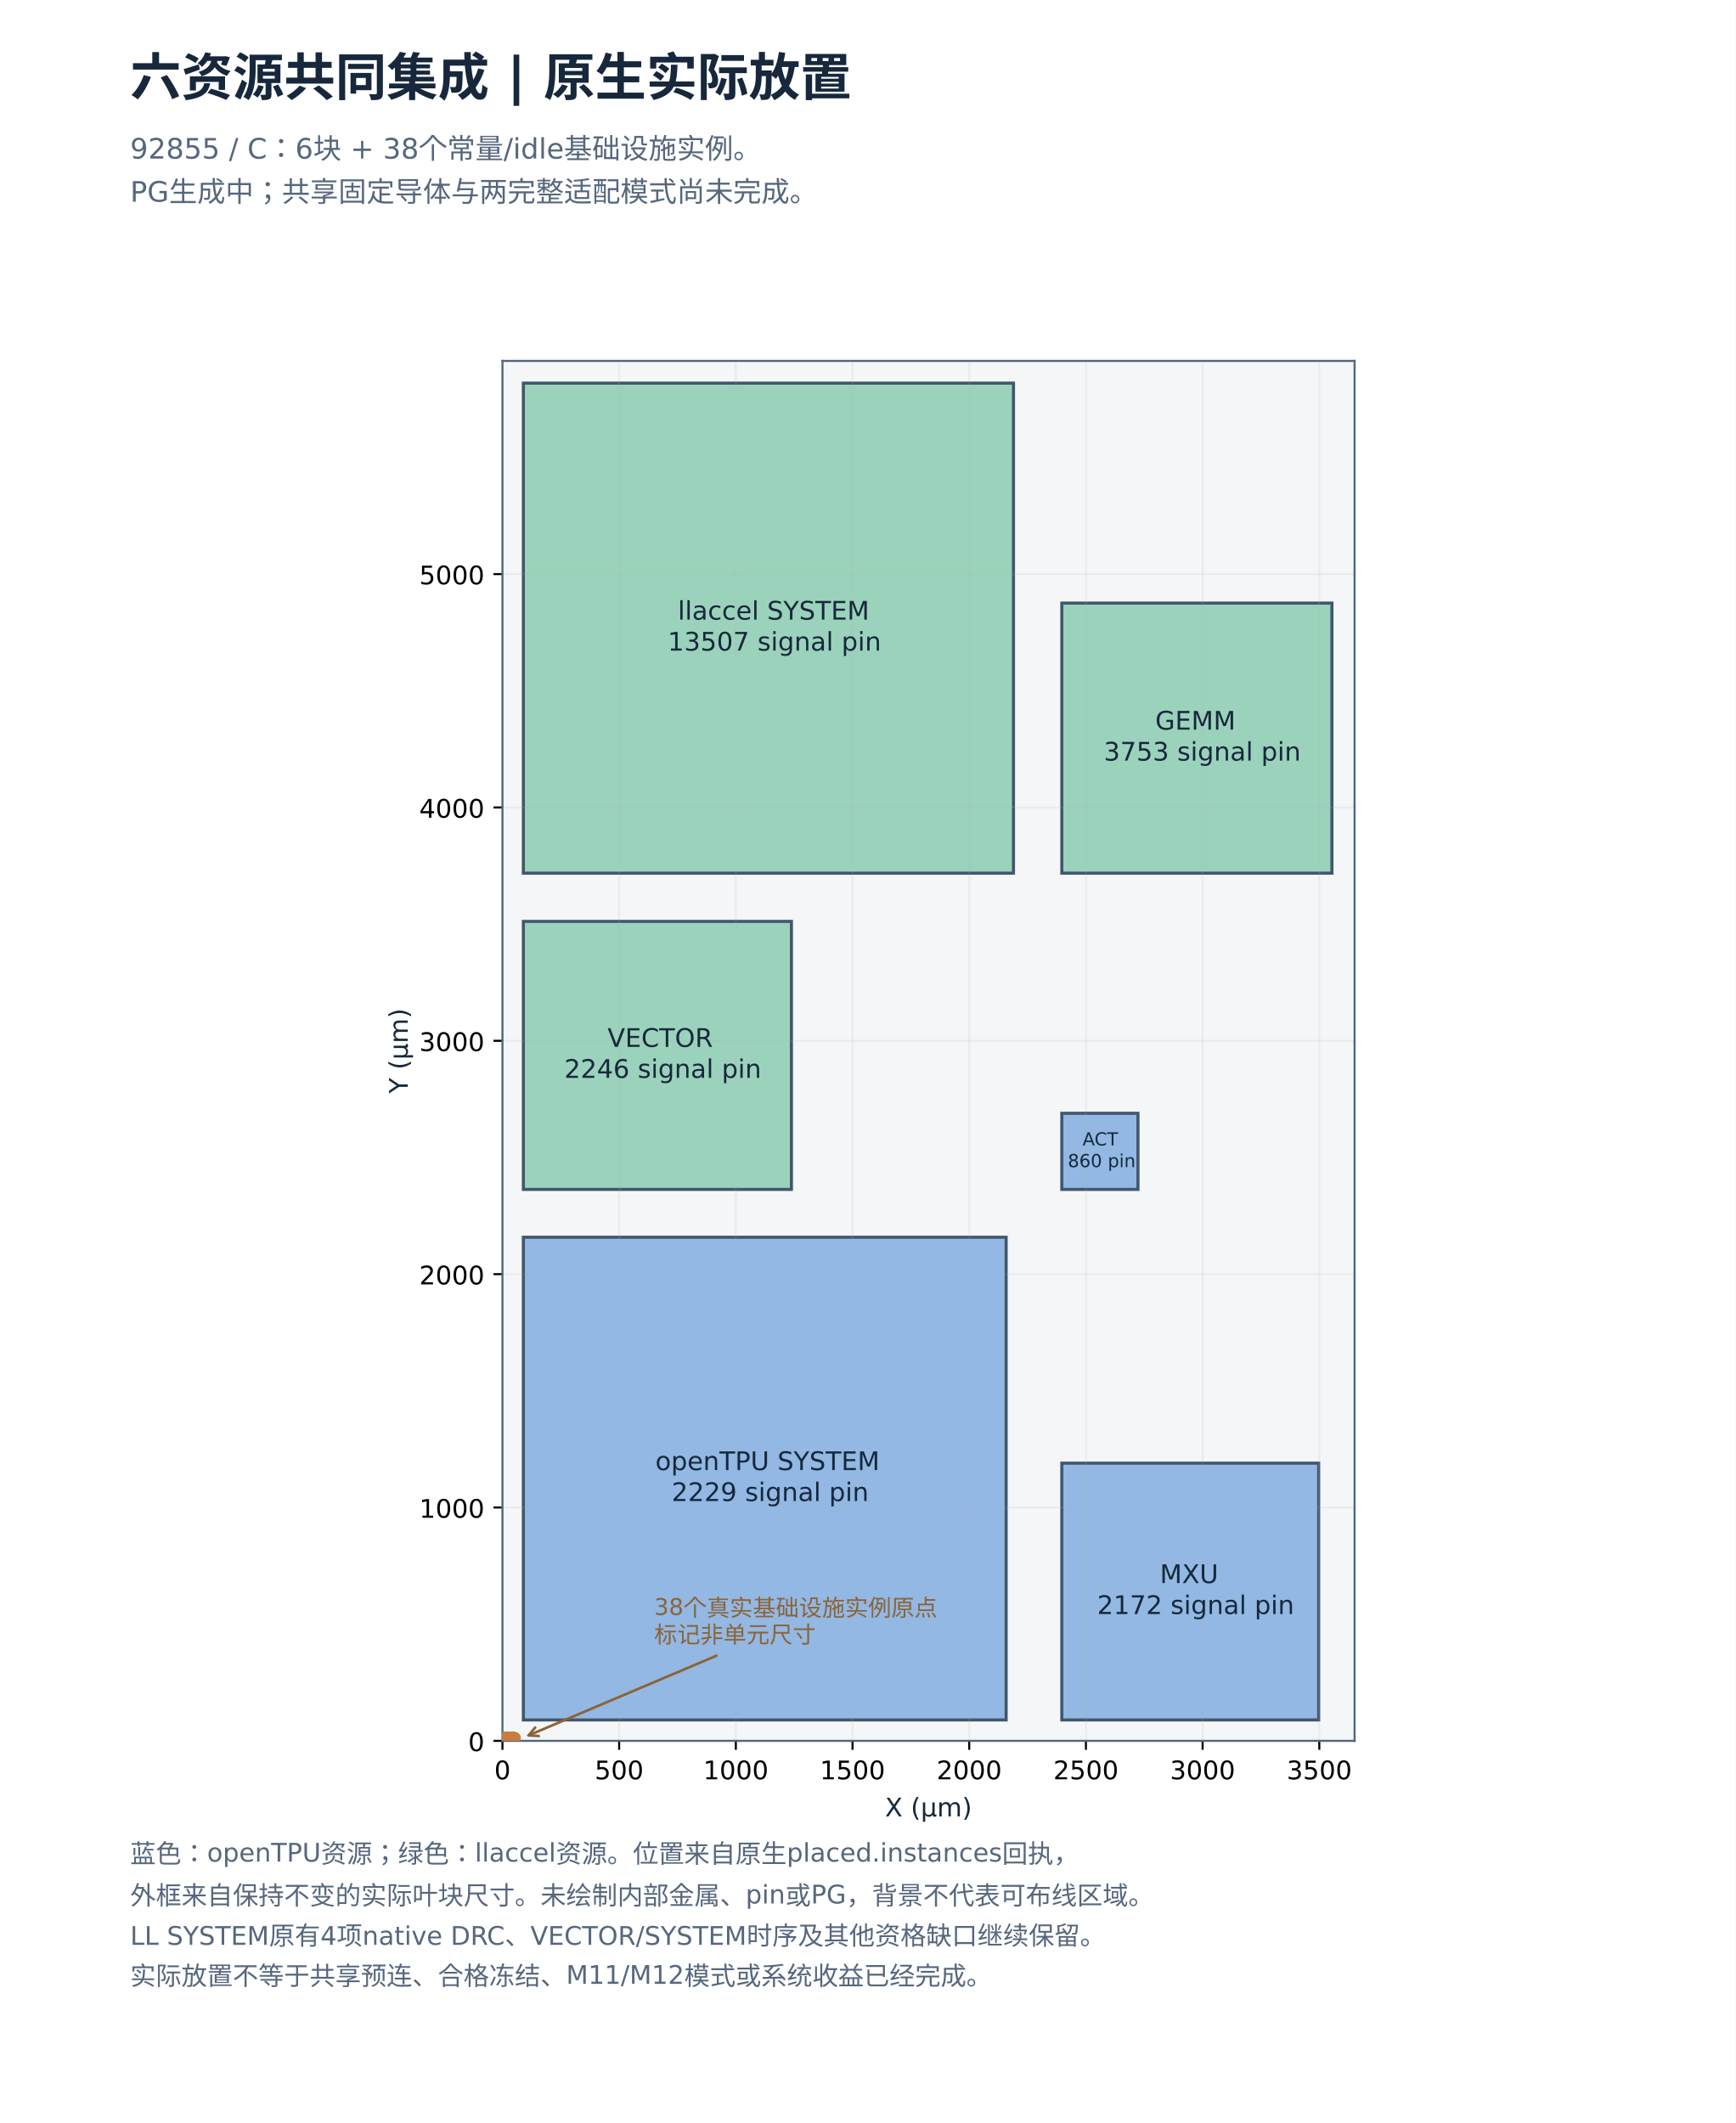
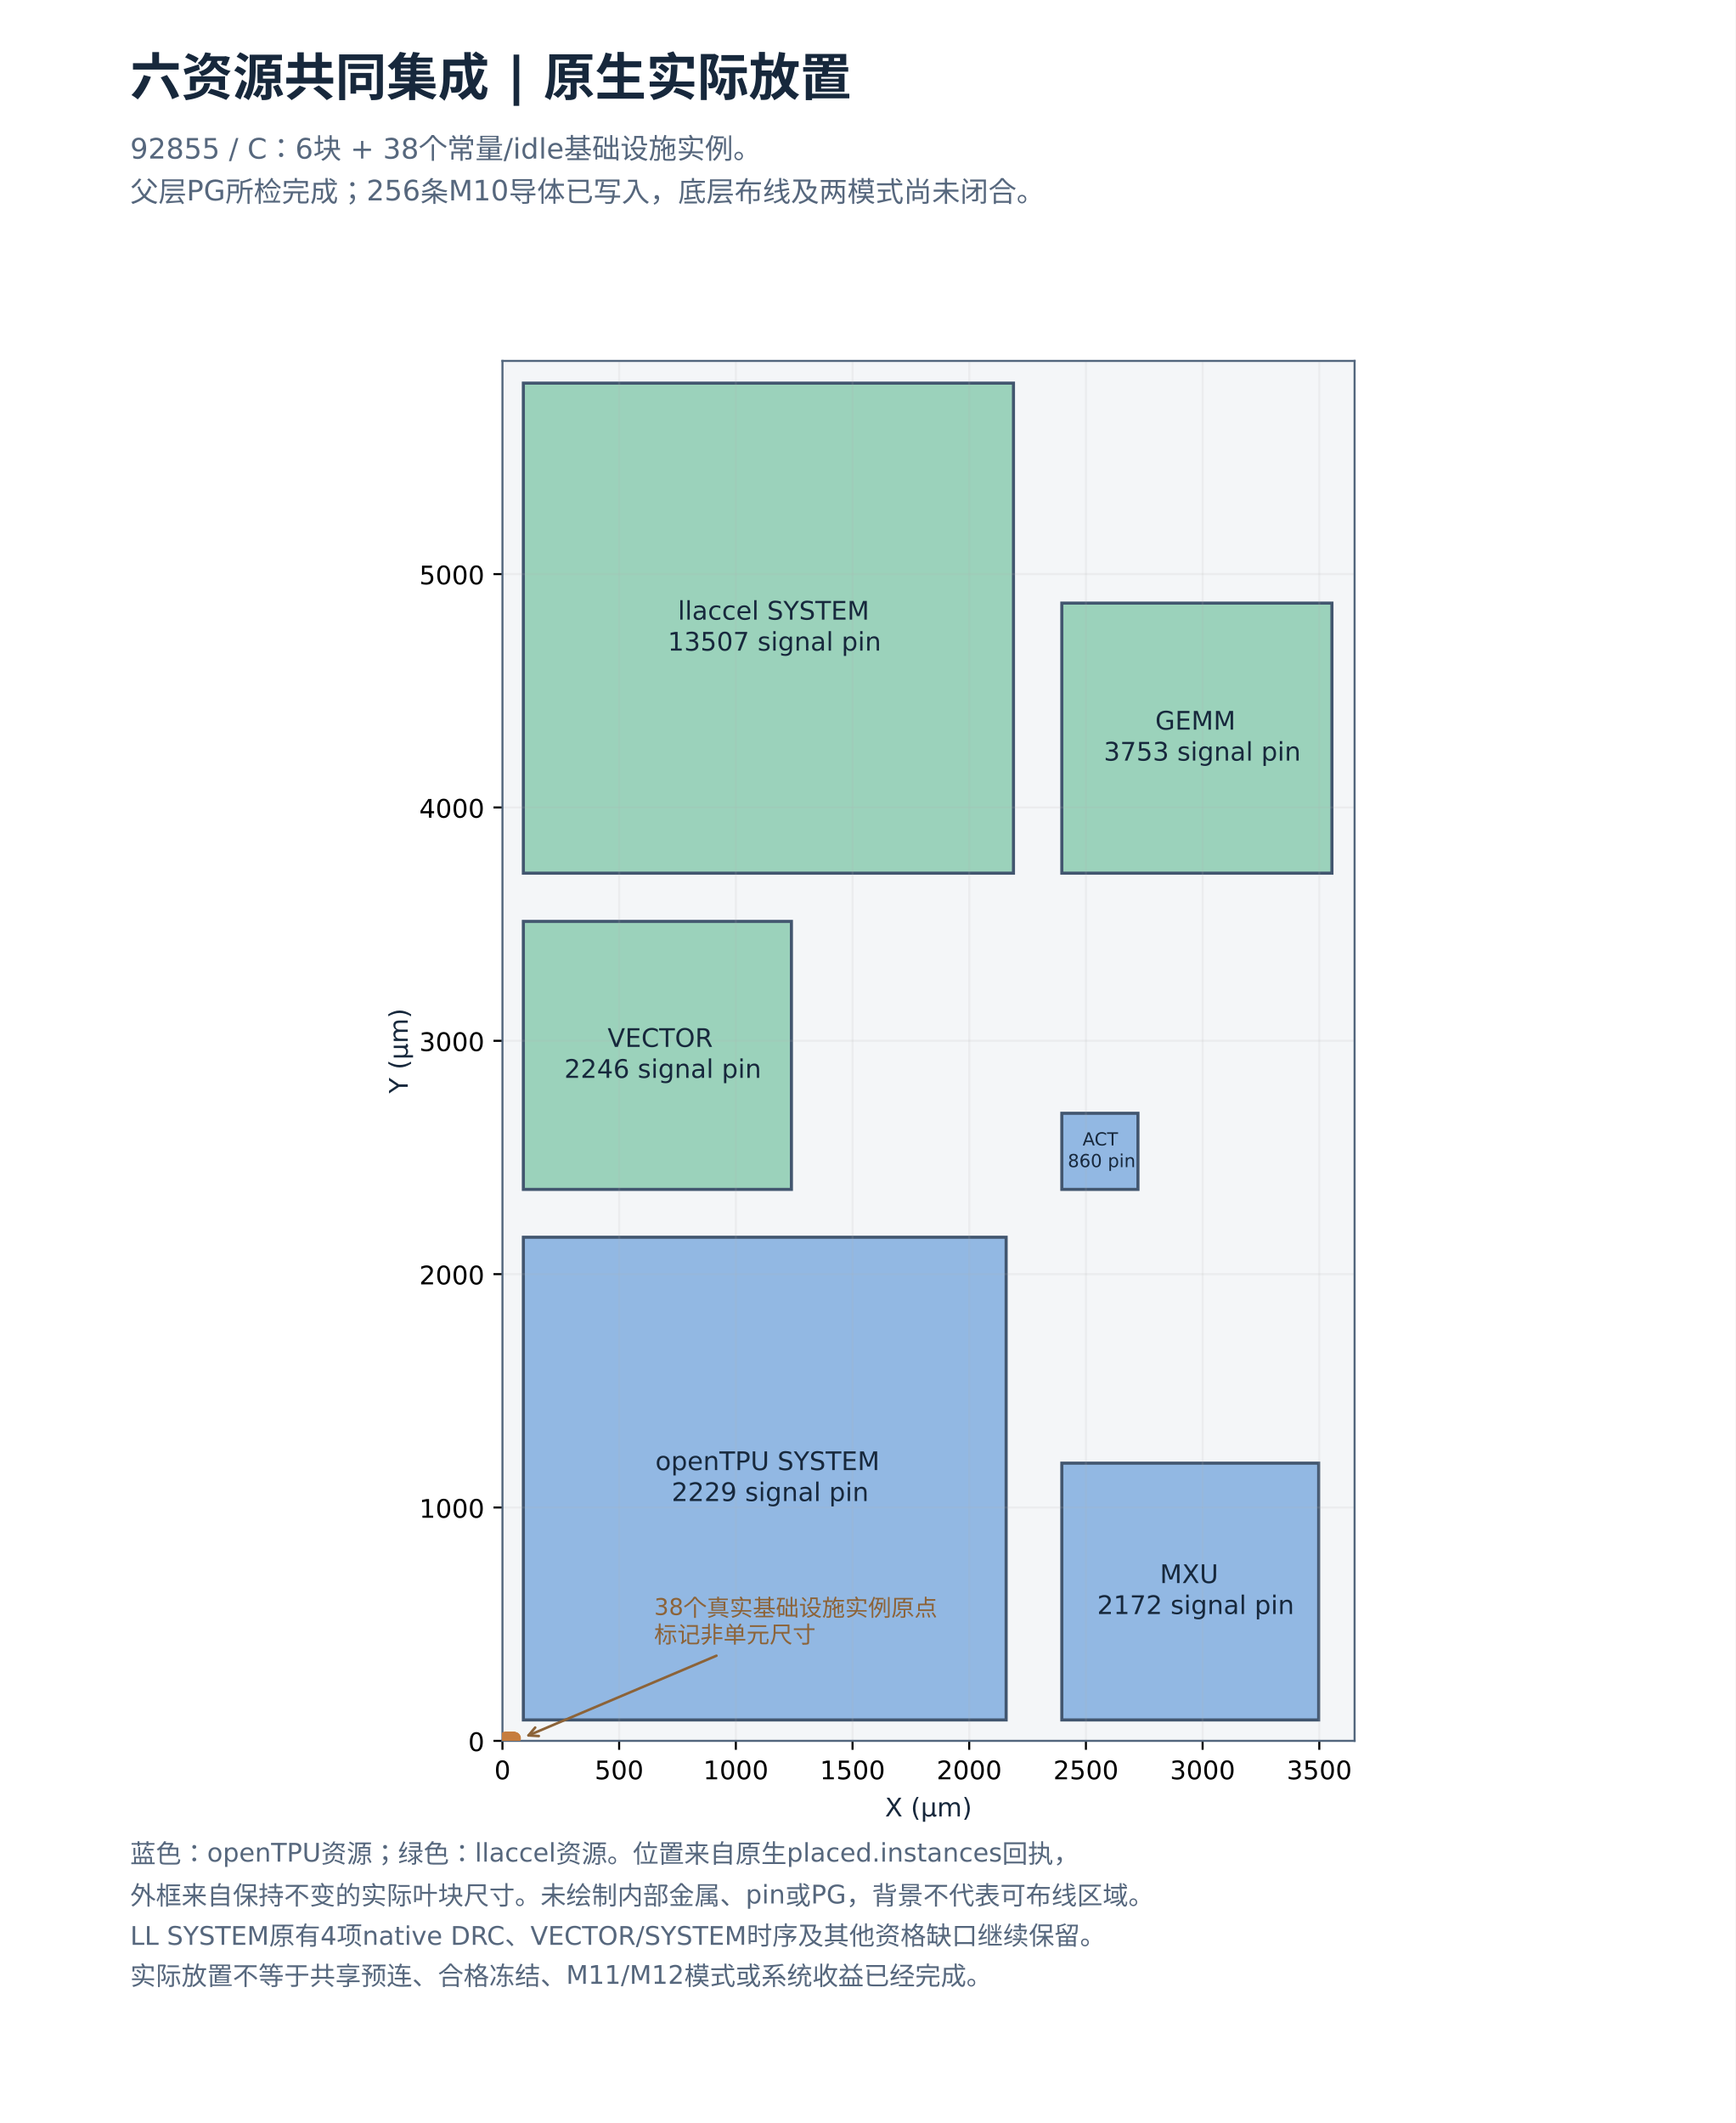
<svg xmlns="http://www.w3.org/2000/svg" xmlns:xlink="http://www.w3.org/1999/xlink" width="676.8pt" height="828pt" viewBox="0 0 676.8 828" version="1.1">
  <defs>
    <style type="text/css">*{stroke-linejoin: round; stroke-linecap: butt}</style>
  </defs>
  <g id="figure_1">
    <g id="patch_1">
      <path d="M 0 828 L 676.8 828 L 676.8 0 L 0 0 z " style="fill: #ffffff" />
    </g>
    <g id="axes_1">
      <g id="patch_2">
        <path d="M 195.939 678.96 L 528.237 678.96 L 528.237 140.76 L 195.939 140.76 z " style="fill: #f4f6f8" />
      </g>
      <g id="patch_3">
        <path d="M 414.073 463.884 L 443.761 463.884 L 443.761 434.196 L 414.073 434.196 z " clip-path="url(#pdc99c1b6b5)" style="fill: #92b8e3; stroke: #42566f; stroke-width: 1.2; stroke-linejoin: miter" />
      </g>
      <g id="patch_4">
        <path d="M 414.073 670.805 L 514.226 670.805 L 514.226 570.652 L 414.073 570.652 z " clip-path="url(#pdc99c1b6b5)" style="fill: #92b8e3; stroke: #42566f; stroke-width: 1.2; stroke-linejoin: miter" />
      </g>
      <g id="patch_5">
        <path d="M 204.094 670.805 L 392.356 670.805 L 392.356 482.543 L 204.094 482.543 z " clip-path="url(#pdc99c1b6b5)" style="fill: #92b8e3; stroke: #42566f; stroke-width: 1.2; stroke-linejoin: miter" />
      </g>
      <g id="patch_6">
        <path d="M 414.073 340.546 L 519.402 340.546 L 519.402 235.218 L 414.073 235.218 z " clip-path="url(#pdc99c1b6b5)" style="fill: #9bd2bb; stroke: #42566f; stroke-width: 1.2; stroke-linejoin: miter" />
      </g>
      <g id="patch_7">
        <path d="M 204.094 463.884 L 308.621 463.884 L 308.621 359.356 L 204.094 359.356 z " clip-path="url(#pdc99c1b6b5)" style="fill: #9bd2bb; stroke: #42566f; stroke-width: 1.2; stroke-linejoin: miter" />
      </g>
      <g id="patch_8">
        <path d="M 204.094 340.546 L 395.216 340.546 L 395.216 149.424 L 204.094 149.424 z " clip-path="url(#pdc99c1b6b5)" style="fill: #9bd2bb; stroke: #42566f; stroke-width: 1.2; stroke-linejoin: miter" />
      </g>
      <g id="matplotlib.axis_1">
        <g id="xtick_1">
          <g id="line2d_1">
            <path d="M 195.939 678.96 L 195.939 140.76 " clip-path="url(#pdc99c1b6b5)" style="fill: none; stroke: #b0b0b0; stroke-opacity: 0.14; stroke-width: 0.8; stroke-linecap: square" />
          </g>
          <g id="line2d_2">
            <defs>
              <path id="m6d66d2f308" d="M 0 0 L 0 3.5 " style="stroke: #000000; stroke-width: 0.8" />
            </defs>
            <g>
              <use xlink:href="#m6d66d2f308" x="195.939" y="678.96" style="stroke: #000000; stroke-width: 0.8" />
            </g>
          </g>
          <g id="text_1">
            <text style="font-size: 10px; font-family: 'Microsoft YaHei', 'SimHei', 'DejaVu Sans', sans-serif; text-anchor: middle" x="195.939" y="693.954" transform="rotate(-0 195.9391 693.9538)">0</text>
          </g>
        </g>
        <g id="xtick_2">
          <g id="line2d_3">
            <path d="M 241.444 678.96 L 241.444 140.76 " clip-path="url(#pdc99c1b6b5)" style="fill: none; stroke: #b0b0b0; stroke-opacity: 0.14; stroke-width: 0.8; stroke-linecap: square" />
          </g>
          <g id="line2d_4">
            <g>
              <use xlink:href="#m6d66d2f308" x="241.444" y="678.96" style="stroke: #000000; stroke-width: 0.8" />
            </g>
          </g>
          <g id="text_2">
            <text style="font-size: 10px; font-family: 'Microsoft YaHei', 'SimHei', 'DejaVu Sans', sans-serif; text-anchor: middle" x="241.444" y="693.954" transform="rotate(-0 241.4444 693.9538)">500</text>
          </g>
        </g>
        <g id="xtick_3">
          <g id="line2d_5">
            <path d="M 286.95 678.96 L 286.95 140.76 " clip-path="url(#pdc99c1b6b5)" style="fill: none; stroke: #b0b0b0; stroke-opacity: 0.14; stroke-width: 0.8; stroke-linecap: square" />
          </g>
          <g id="line2d_6">
            <g>
              <use xlink:href="#m6d66d2f308" x="286.95" y="678.96" style="stroke: #000000; stroke-width: 0.8" />
            </g>
          </g>
          <g id="text_3">
            <text style="font-size: 10px; font-family: 'Microsoft YaHei', 'SimHei', 'DejaVu Sans', sans-serif; text-anchor: middle" x="286.95" y="693.954" transform="rotate(-0 286.9497 693.9538)">1000</text>
          </g>
        </g>
        <g id="xtick_4">
          <g id="line2d_7">
            <path d="M 332.455 678.96 L 332.455 140.76 " clip-path="url(#pdc99c1b6b5)" style="fill: none; stroke: #b0b0b0; stroke-opacity: 0.14; stroke-width: 0.8; stroke-linecap: square" />
          </g>
          <g id="line2d_8">
            <g>
              <use xlink:href="#m6d66d2f308" x="332.455" y="678.96" style="stroke: #000000; stroke-width: 0.8" />
            </g>
          </g>
          <g id="text_4">
            <text style="font-size: 10px; font-family: 'Microsoft YaHei', 'SimHei', 'DejaVu Sans', sans-serif; text-anchor: middle" x="332.455" y="693.954" transform="rotate(-0 332.455 693.9538)">1500</text>
          </g>
        </g>
        <g id="xtick_5">
          <g id="line2d_9">
            <path d="M 377.96 678.96 L 377.96 140.76 " clip-path="url(#pdc99c1b6b5)" style="fill: none; stroke: #b0b0b0; stroke-opacity: 0.14; stroke-width: 0.8; stroke-linecap: square" />
          </g>
          <g id="line2d_10">
            <g>
              <use xlink:href="#m6d66d2f308" x="377.96" y="678.96" style="stroke: #000000; stroke-width: 0.8" />
            </g>
          </g>
          <g id="text_5">
            <text style="font-size: 10px; font-family: 'Microsoft YaHei', 'SimHei', 'DejaVu Sans', sans-serif; text-anchor: middle" x="377.96" y="693.954" transform="rotate(-0 377.9602 693.9538)">2000</text>
          </g>
        </g>
        <g id="xtick_6">
          <g id="line2d_11">
            <path d="M 423.466 678.96 L 423.466 140.76 " clip-path="url(#pdc99c1b6b5)" style="fill: none; stroke: #b0b0b0; stroke-opacity: 0.14; stroke-width: 0.8; stroke-linecap: square" />
          </g>
          <g id="line2d_12">
            <g>
              <use xlink:href="#m6d66d2f308" x="423.466" y="678.96" style="stroke: #000000; stroke-width: 0.8" />
            </g>
          </g>
          <g id="text_6">
            <text style="font-size: 10px; font-family: 'Microsoft YaHei', 'SimHei', 'DejaVu Sans', sans-serif; text-anchor: middle" x="423.466" y="693.954" transform="rotate(-0 423.4655 693.9538)">2500</text>
          </g>
        </g>
        <g id="xtick_7">
          <g id="line2d_13">
            <path d="M 468.971 678.96 L 468.971 140.76 " clip-path="url(#pdc99c1b6b5)" style="fill: none; stroke: #b0b0b0; stroke-opacity: 0.14; stroke-width: 0.8; stroke-linecap: square" />
          </g>
          <g id="line2d_14">
            <g>
              <use xlink:href="#m6d66d2f308" x="468.971" y="678.96" style="stroke: #000000; stroke-width: 0.8" />
            </g>
          </g>
          <g id="text_7">
            <text style="font-size: 10px; font-family: 'Microsoft YaHei', 'SimHei', 'DejaVu Sans', sans-serif; text-anchor: middle" x="468.971" y="693.954" transform="rotate(-0 468.9708 693.9538)">3000</text>
          </g>
        </g>
        <g id="xtick_8">
          <g id="line2d_15">
            <path d="M 514.476 678.96 L 514.476 140.76 " clip-path="url(#pdc99c1b6b5)" style="fill: none; stroke: #b0b0b0; stroke-opacity: 0.14; stroke-width: 0.8; stroke-linecap: square" />
          </g>
          <g id="line2d_16">
            <g>
              <use xlink:href="#m6d66d2f308" x="514.476" y="678.96" style="stroke: #000000; stroke-width: 0.8" />
            </g>
          </g>
          <g id="text_8">
            <text style="font-size: 10px; font-family: 'Microsoft YaHei', 'SimHei', 'DejaVu Sans', sans-serif; text-anchor: middle" x="514.476" y="693.954" transform="rotate(-0 514.4761 693.9538)">3500</text>
          </g>
        </g>
        <g id="text_9">
          <text style="font-size: 10px; font-family: 'Microsoft YaHei', 'SimHei', 'DejaVu Sans', sans-serif; text-anchor: middle; fill: #17283c" x="362.088" y="708.433" transform="rotate(-0 362.088 708.4334)">X (μm)</text>
        </g>
      </g>
      <g id="matplotlib.axis_2">
        <g id="ytick_1">
          <g id="line2d_17">
            <path d="M 195.939 678.96 L 528.237 678.96 " clip-path="url(#pdc99c1b6b5)" style="fill: none; stroke: #b0b0b0; stroke-opacity: 0.14; stroke-width: 0.8; stroke-linecap: square" />
          </g>
          <g id="line2d_18">
            <defs>
              <path id="m8e1b19097a" d="M 0 0 L -3.5 0 " style="stroke: #000000; stroke-width: 0.8" />
            </defs>
            <g>
              <use xlink:href="#m8e1b19097a" x="195.939" y="678.96" style="stroke: #000000; stroke-width: 0.8" />
            </g>
          </g>
          <g id="text_10">
            <text style="font-size: 10px; font-family: 'Microsoft YaHei', 'SimHei', 'DejaVu Sans', sans-serif; text-anchor: end" x="188.939" y="682.957" transform="rotate(-0 188.9391 682.9569)">0</text>
          </g>
        </g>
        <g id="ytick_2">
          <g id="line2d_19">
            <path d="M 195.939 587.949 L 528.237 587.949 " clip-path="url(#pdc99c1b6b5)" style="fill: none; stroke: #b0b0b0; stroke-opacity: 0.14; stroke-width: 0.8; stroke-linecap: square" />
          </g>
          <g id="line2d_20">
            <g>
              <use xlink:href="#m8e1b19097a" x="195.939" y="587.949" style="stroke: #000000; stroke-width: 0.8" />
            </g>
          </g>
          <g id="text_11">
            <text style="font-size: 10px; font-family: 'Microsoft YaHei', 'SimHei', 'DejaVu Sans', sans-serif; text-anchor: end" x="188.939" y="591.946" transform="rotate(-0 188.9391 591.9463)">1000</text>
          </g>
        </g>
        <g id="ytick_3">
          <g id="line2d_21">
            <path d="M 195.939 496.939 L 528.237 496.939 " clip-path="url(#pdc99c1b6b5)" style="fill: none; stroke: #b0b0b0; stroke-opacity: 0.14; stroke-width: 0.8; stroke-linecap: square" />
          </g>
          <g id="line2d_22">
            <g>
              <use xlink:href="#m8e1b19097a" x="195.939" y="496.939" style="stroke: #000000; stroke-width: 0.8" />
            </g>
          </g>
          <g id="text_12">
            <text style="font-size: 10px; font-family: 'Microsoft YaHei', 'SimHei', 'DejaVu Sans', sans-serif; text-anchor: end" x="188.939" y="500.936" transform="rotate(-0 188.9391 500.9358)">2000</text>
          </g>
        </g>
        <g id="ytick_4">
          <g id="line2d_23">
            <path d="M 195.939 405.928 L 528.237 405.928 " clip-path="url(#pdc99c1b6b5)" style="fill: none; stroke: #b0b0b0; stroke-opacity: 0.14; stroke-width: 0.8; stroke-linecap: square" />
          </g>
          <g id="line2d_24">
            <g>
              <use xlink:href="#m8e1b19097a" x="195.939" y="405.928" style="stroke: #000000; stroke-width: 0.8" />
            </g>
          </g>
          <g id="text_13">
            <text style="font-size: 10px; font-family: 'Microsoft YaHei', 'SimHei', 'DejaVu Sans', sans-serif; text-anchor: end" x="188.939" y="409.925" transform="rotate(-0 188.9391 409.9252)">3000</text>
          </g>
        </g>
        <g id="ytick_5">
          <g id="line2d_25">
            <path d="M 195.939 314.918 L 528.237 314.918 " clip-path="url(#pdc99c1b6b5)" style="fill: none; stroke: #b0b0b0; stroke-opacity: 0.14; stroke-width: 0.8; stroke-linecap: square" />
          </g>
          <g id="line2d_26">
            <g>
              <use xlink:href="#m8e1b19097a" x="195.939" y="314.918" style="stroke: #000000; stroke-width: 0.8" />
            </g>
          </g>
          <g id="text_14">
            <text style="font-size: 10px; font-family: 'Microsoft YaHei', 'SimHei', 'DejaVu Sans', sans-serif; text-anchor: end" x="188.939" y="318.915" transform="rotate(-0 188.9391 318.9147)">4000</text>
          </g>
        </g>
        <g id="ytick_6">
          <g id="line2d_27">
            <path d="M 195.939 223.907 L 528.237 223.907 " clip-path="url(#pdc99c1b6b5)" style="fill: none; stroke: #b0b0b0; stroke-opacity: 0.14; stroke-width: 0.8; stroke-linecap: square" />
          </g>
          <g id="line2d_28">
            <g>
              <use xlink:href="#m8e1b19097a" x="195.939" y="223.907" style="stroke: #000000; stroke-width: 0.8" />
            </g>
          </g>
          <g id="text_15">
            <text style="font-size: 10px; font-family: 'Microsoft YaHei', 'SimHei', 'DejaVu Sans', sans-serif; text-anchor: end" x="188.939" y="227.904" transform="rotate(-0 188.9391 227.9041)">5000</text>
          </g>
        </g>
        <g id="text_16">
          <text style="font-size: 10px; font-family: 'Microsoft YaHei', 'SimHei', 'DejaVu Sans', sans-serif; text-anchor: middle; fill: #17283c" x="158.997" y="409.86" transform="rotate(-90 158.9969 409.86)">Y (μm)</text>
        </g>
      </g>
      <g id="patch_9">
        <path d="M 195.939 678.96 L 195.939 140.76 " style="fill: none; stroke: #52667d; stroke-width: 0.8; stroke-linejoin: miter; stroke-linecap: square" />
      </g>
      <g id="patch_10">
        <path d="M 528.237 678.96 L 528.237 140.76 " style="fill: none; stroke: #52667d; stroke-width: 0.8; stroke-linejoin: miter; stroke-linecap: square" />
      </g>
      <g id="patch_11">
        <path d="M 195.939 678.96 L 528.237 678.96 " style="fill: none; stroke: #52667d; stroke-width: 0.8; stroke-linejoin: miter; stroke-linecap: square" />
      </g>
      <g id="patch_12">
        <path d="M 195.939 140.76 L 528.237 140.76 " style="fill: none; stroke: #52667d; stroke-width: 0.8; stroke-linejoin: miter; stroke-linecap: square" />
      </g>
      <g id="text_17">
        <text style="font-size: 7px; font-family: 'Microsoft YaHei', 'SimHei', 'DejaVu Sans', sans-serif; fill: #17283c" transform="translate(422.1552 446.7401)">ACT</text>
        <text style="font-size: 7px; font-family: 'Microsoft YaHei', 'SimHei', 'DejaVu Sans', sans-serif; fill: #17283c" transform="translate(416.4004 455.195)">860 pin</text>
      </g>
      <g id="text_18">
        <text style="font-size: 10px; font-family: 'Microsoft YaHei', 'SimHei', 'DejaVu Sans', sans-serif; fill: #17283c" transform="translate(452.3068 617.4147)">MXU</text>
        <text style="font-size: 10px; font-family: 'Microsoft YaHei', 'SimHei', 'DejaVu Sans', sans-serif; fill: #17283c" transform="translate(427.8372 629.4932)">2172 signal pin</text>
      </g>
      <g id="text_19">
        <text style="font-size: 10px; font-family: 'Microsoft YaHei', 'SimHei', 'DejaVu Sans', sans-serif; fill: #17283c" transform="translate(255.574 573.3602)">openTPU SYSTEM</text>
        <text style="font-size: 10px; font-family: 'Microsoft YaHei', 'SimHei', 'DejaVu Sans', sans-serif; fill: #17283c" transform="translate(261.9123 585.4386)">2229 signal pin</text>
      </g>
      <g id="text_20">
        <text style="font-size: 10px; font-family: 'Microsoft YaHei', 'SimHei', 'DejaVu Sans', sans-serif; fill: #17283c" transform="translate(450.4999 284.568)">GEMM</text>
        <text style="font-size: 10px; font-family: 'Microsoft YaHei', 'SimHei', 'DejaVu Sans', sans-serif; fill: #17283c" transform="translate(430.4249 296.6464)">3753 signal pin</text>
      </g>
      <g id="text_21">
        <text style="font-size: 10px; font-family: 'Microsoft YaHei', 'SimHei', 'DejaVu Sans', sans-serif; fill: #17283c" transform="translate(236.9207 408.3059)">VECTOR</text>
        <text style="font-size: 10px; font-family: 'Microsoft YaHei', 'SimHei', 'DejaVu Sans', sans-serif; fill: #17283c" transform="translate(220.0449 420.3844)">2246 signal pin</text>
      </g>
      <g id="text_22">
        <text style="font-size: 10px; font-family: 'Microsoft YaHei', 'SimHei', 'DejaVu Sans', sans-serif; fill: #17283c" transform="translate(264.3472 241.6711)">llaccel SYSTEM</text>
        <text style="font-size: 10px; font-family: 'Microsoft YaHei', 'SimHei', 'DejaVu Sans', sans-serif; fill: #17283c" transform="translate(260.4105 253.7495)">13507 signal pin</text>
      </g>
      <g id="patch_13">
        <path d="M 279.381 645.752 Q 242.222 661.51 206.092 676.832 " style="fill: none; stroke: #8c6338; stroke-linecap: round" />
        <path d="M 210.109 677.083 L 206.092 676.832 L 208.704 673.769 " style="fill: none; stroke: #8c6338; stroke-linecap: round" />
      </g>
      <g id="text_23">
        <text style="font-size: 9px; font-family: 'Microsoft YaHei', 'SimHei', 'DejaVu Sans', sans-serif; fill: #8c6338" transform="translate(255.096 629.865)">38个真实基础设施实例原点</text>
        <text style="font-size: 9px; font-family: 'Microsoft YaHei', 'SimHei', 'DejaVu Sans', sans-serif; fill: #8c6338" transform="translate(255.096 640.7356)">标记非单元尺寸</text>
      </g>
      <g id="PathCollection_1">
        <defs>
          <path id="m4201c0f859" d="M 0 1.936 C 0.514 1.936 1.006 1.732 1.369 1.369 C 1.732 1.006 1.936 0.514 1.936 0 C 1.936 -0.514 1.732 -1.006 1.369 -1.369 C 1.006 -1.732 0.514 -1.936 0 -1.936 C -0.514 -1.936 -1.006 -1.732 -1.369 -1.369 C -1.732 -1.006 -1.936 -0.514 -1.936 0 C -1.936 0.514 -1.732 1.006 -1.369 1.369 C -1.006 1.732 -0.514 1.936 0 1.936 z " style="stroke: #c67d3e" />
        </defs>
        <g clip-path="url(#pdc99c1b6b5)">
          <use xlink:href="#m4201c0f859" x="196.856" y="677.941" style="fill: #c67d3e; stroke: #c67d3e" />
          <use xlink:href="#m4201c0f859" x="196.959" y="677.941" style="fill: #c67d3e; stroke: #c67d3e" />
          <use xlink:href="#m4201c0f859" x="197.063" y="677.941" style="fill: #c67d3e; stroke: #c67d3e" />
          <use xlink:href="#m4201c0f859" x="197.167" y="677.941" style="fill: #c67d3e; stroke: #c67d3e" />
          <use xlink:href="#m4201c0f859" x="197.271" y="677.941" style="fill: #c67d3e; stroke: #c67d3e" />
          <use xlink:href="#m4201c0f859" x="197.374" y="677.941" style="fill: #c67d3e; stroke: #c67d3e" />
          <use xlink:href="#m4201c0f859" x="197.478" y="677.941" style="fill: #c67d3e; stroke: #c67d3e" />
          <use xlink:href="#m4201c0f859" x="197.582" y="677.941" style="fill: #c67d3e; stroke: #c67d3e" />
          <use xlink:href="#m4201c0f859" x="197.686" y="677.941" style="fill: #c67d3e; stroke: #c67d3e" />
          <use xlink:href="#m4201c0f859" x="197.789" y="677.941" style="fill: #c67d3e; stroke: #c67d3e" />
          <use xlink:href="#m4201c0f859" x="197.893" y="677.941" style="fill: #c67d3e; stroke: #c67d3e" />
          <use xlink:href="#m4201c0f859" x="197.997" y="677.941" style="fill: #c67d3e; stroke: #c67d3e" />
          <use xlink:href="#m4201c0f859" x="198.101" y="677.941" style="fill: #c67d3e; stroke: #c67d3e" />
          <use xlink:href="#m4201c0f859" x="198.204" y="677.941" style="fill: #c67d3e; stroke: #c67d3e" />
          <use xlink:href="#m4201c0f859" x="198.308" y="677.941" style="fill: #c67d3e; stroke: #c67d3e" />
          <use xlink:href="#m4201c0f859" x="198.412" y="677.941" style="fill: #c67d3e; stroke: #c67d3e" />
          <use xlink:href="#m4201c0f859" x="198.516" y="677.941" style="fill: #c67d3e; stroke: #c67d3e" />
          <use xlink:href="#m4201c0f859" x="198.619" y="677.941" style="fill: #c67d3e; stroke: #c67d3e" />
          <use xlink:href="#m4201c0f859" x="198.723" y="677.941" style="fill: #c67d3e; stroke: #c67d3e" />
          <use xlink:href="#m4201c0f859" x="198.827" y="677.941" style="fill: #c67d3e; stroke: #c67d3e" />
          <use xlink:href="#m4201c0f859" x="198.931" y="677.941" style="fill: #c67d3e; stroke: #c67d3e" />
          <use xlink:href="#m4201c0f859" x="199.034" y="677.941" style="fill: #c67d3e; stroke: #c67d3e" />
          <use xlink:href="#m4201c0f859" x="199.138" y="677.941" style="fill: #c67d3e; stroke: #c67d3e" />
          <use xlink:href="#m4201c0f859" x="199.242" y="677.941" style="fill: #c67d3e; stroke: #c67d3e" />
          <use xlink:href="#m4201c0f859" x="199.346" y="677.941" style="fill: #c67d3e; stroke: #c67d3e" />
          <use xlink:href="#m4201c0f859" x="199.449" y="677.941" style="fill: #c67d3e; stroke: #c67d3e" />
          <use xlink:href="#m4201c0f859" x="199.553" y="677.941" style="fill: #c67d3e; stroke: #c67d3e" />
          <use xlink:href="#m4201c0f859" x="199.657" y="677.941" style="fill: #c67d3e; stroke: #c67d3e" />
          <use xlink:href="#m4201c0f859" x="199.761" y="677.941" style="fill: #c67d3e; stroke: #c67d3e" />
          <use xlink:href="#m4201c0f859" x="199.864" y="677.941" style="fill: #c67d3e; stroke: #c67d3e" />
          <use xlink:href="#m4201c0f859" x="199.968" y="677.941" style="fill: #c67d3e; stroke: #c67d3e" />
          <use xlink:href="#m4201c0f859" x="200.072" y="677.941" style="fill: #c67d3e; stroke: #c67d3e" />
          <use xlink:href="#m4201c0f859" x="200.176" y="677.941" style="fill: #c67d3e; stroke: #c67d3e" />
          <use xlink:href="#m4201c0f859" x="200.279" y="677.941" style="fill: #c67d3e; stroke: #c67d3e" />
          <use xlink:href="#m4201c0f859" x="200.383" y="677.941" style="fill: #c67d3e; stroke: #c67d3e" />
          <use xlink:href="#m4201c0f859" x="200.487" y="677.941" style="fill: #c67d3e; stroke: #c67d3e" />
          <use xlink:href="#m4201c0f859" x="200.591" y="677.941" style="fill: #c67d3e; stroke: #c67d3e" />
          <use xlink:href="#m4201c0f859" x="200.694" y="677.941" style="fill: #c67d3e; stroke: #c67d3e" />
        </g>
      </g>
    </g>
    <g id="text_24">
      <text style="font-weight: 700; font-size: 20px; font-family: 'Microsoft YaHei', 'SimHei', 'DejaVu Sans', sans-serif; text-anchor: start; fill: #17283c" x="50.76" y="37.26" transform="rotate(-0 50.76 37.26)">六资源共同集成 | 原生实际放置</text>
    </g>
    <g id="text_25">
      <text style="font-size: 11px; font-family: 'Microsoft YaHei', 'SimHei', 'DejaVu Sans', sans-serif; fill: #56677d" transform="translate(50.76 61.85647)">92855 / C：6块 + 38个常量/idle基础设施实例。</text>
-       <text style="font-size: 11px; font-family: 'Microsoft YaHei', 'SimHei', 'DejaVu Sans', sans-serif; fill: #56677d" transform="translate(50.76 78.66)">PG生成中；共享固定导体与两完整适配模式尚未完成。</text>
+       <text style="font-size: 11px; font-family: 'Microsoft YaHei', 'SimHei', 'DejaVu Sans', sans-serif; fill: #56677d" transform="translate(50.76 78.66)">父层PG所检完成；256条M10导体已写入，底层布线及两模式尚未闭合。</text>
    </g>
    <g id="text_26">
      <text style="font-size: 10px; font-family: 'Microsoft YaHei', 'SimHei', 'DejaVu Sans', sans-serif; fill: #56677d" transform="translate(50.76 726.5086)">蓝色：openTPU资源；绿色：llaccel资源。位置来自原生placed.instances回执，</text>
      <text style="font-size: 10px; font-family: 'Microsoft YaHei', 'SimHei', 'DejaVu Sans', sans-serif; fill: #56677d" transform="translate(50.76 742.8288)">外框来自保持不变的实际叶块尺寸。未绘制内部金属、pin或PG，背景不代表可布线区域。</text>
      <text style="font-size: 10px; font-family: 'Microsoft YaHei', 'SimHei', 'DejaVu Sans', sans-serif; fill: #56677d" transform="translate(50.76 758.5044)">LL SYSTEM原有4项native DRC、VECTOR/SYSTEM时序及其他资格缺口继续保留。</text>
      <text style="font-size: 10px; font-family: 'Microsoft YaHei', 'SimHei', 'DejaVu Sans', sans-serif; fill: #56677d" transform="translate(50.76 774.18)">实际放置不等于共享预连、合格冻结、M11/M12模式或系统收益已经完成。</text>
    </g>
  </g>
  <defs>
    <clipPath id="pdc99c1b6b5">
      <rect x="195.939" y="140.76" width="332.298" height="538.2" />
    </clipPath>
  </defs>
</svg>
